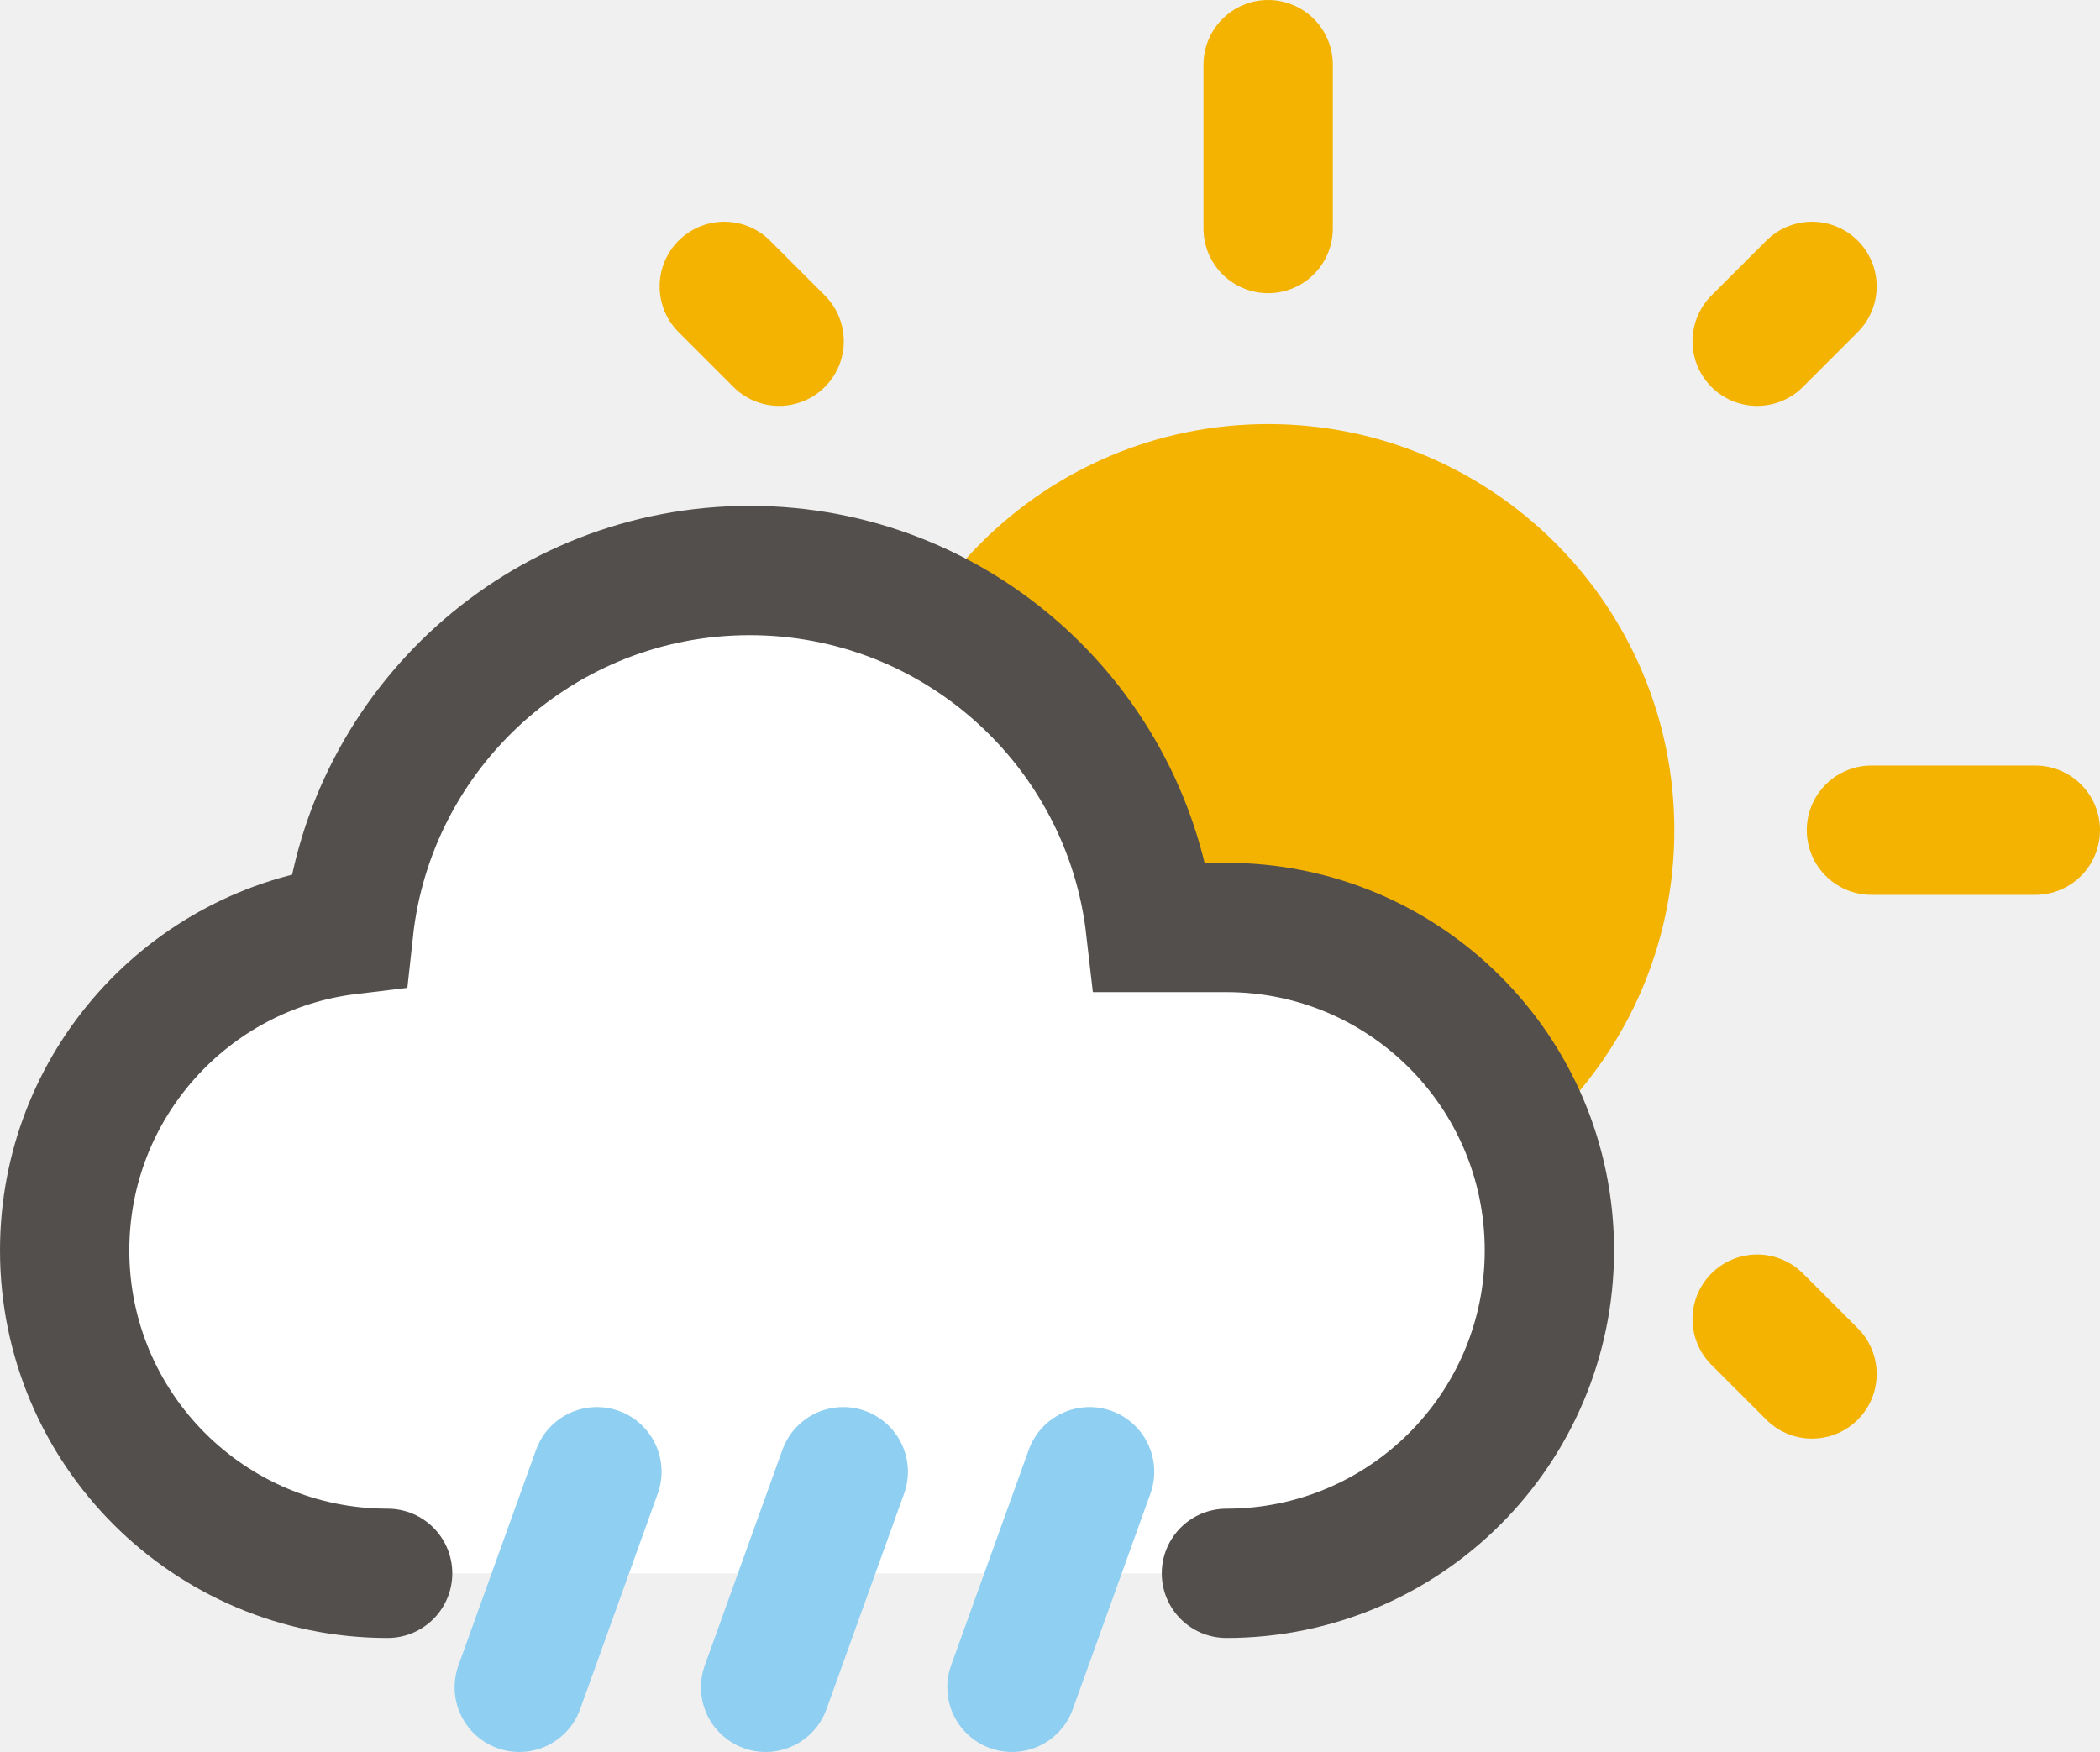
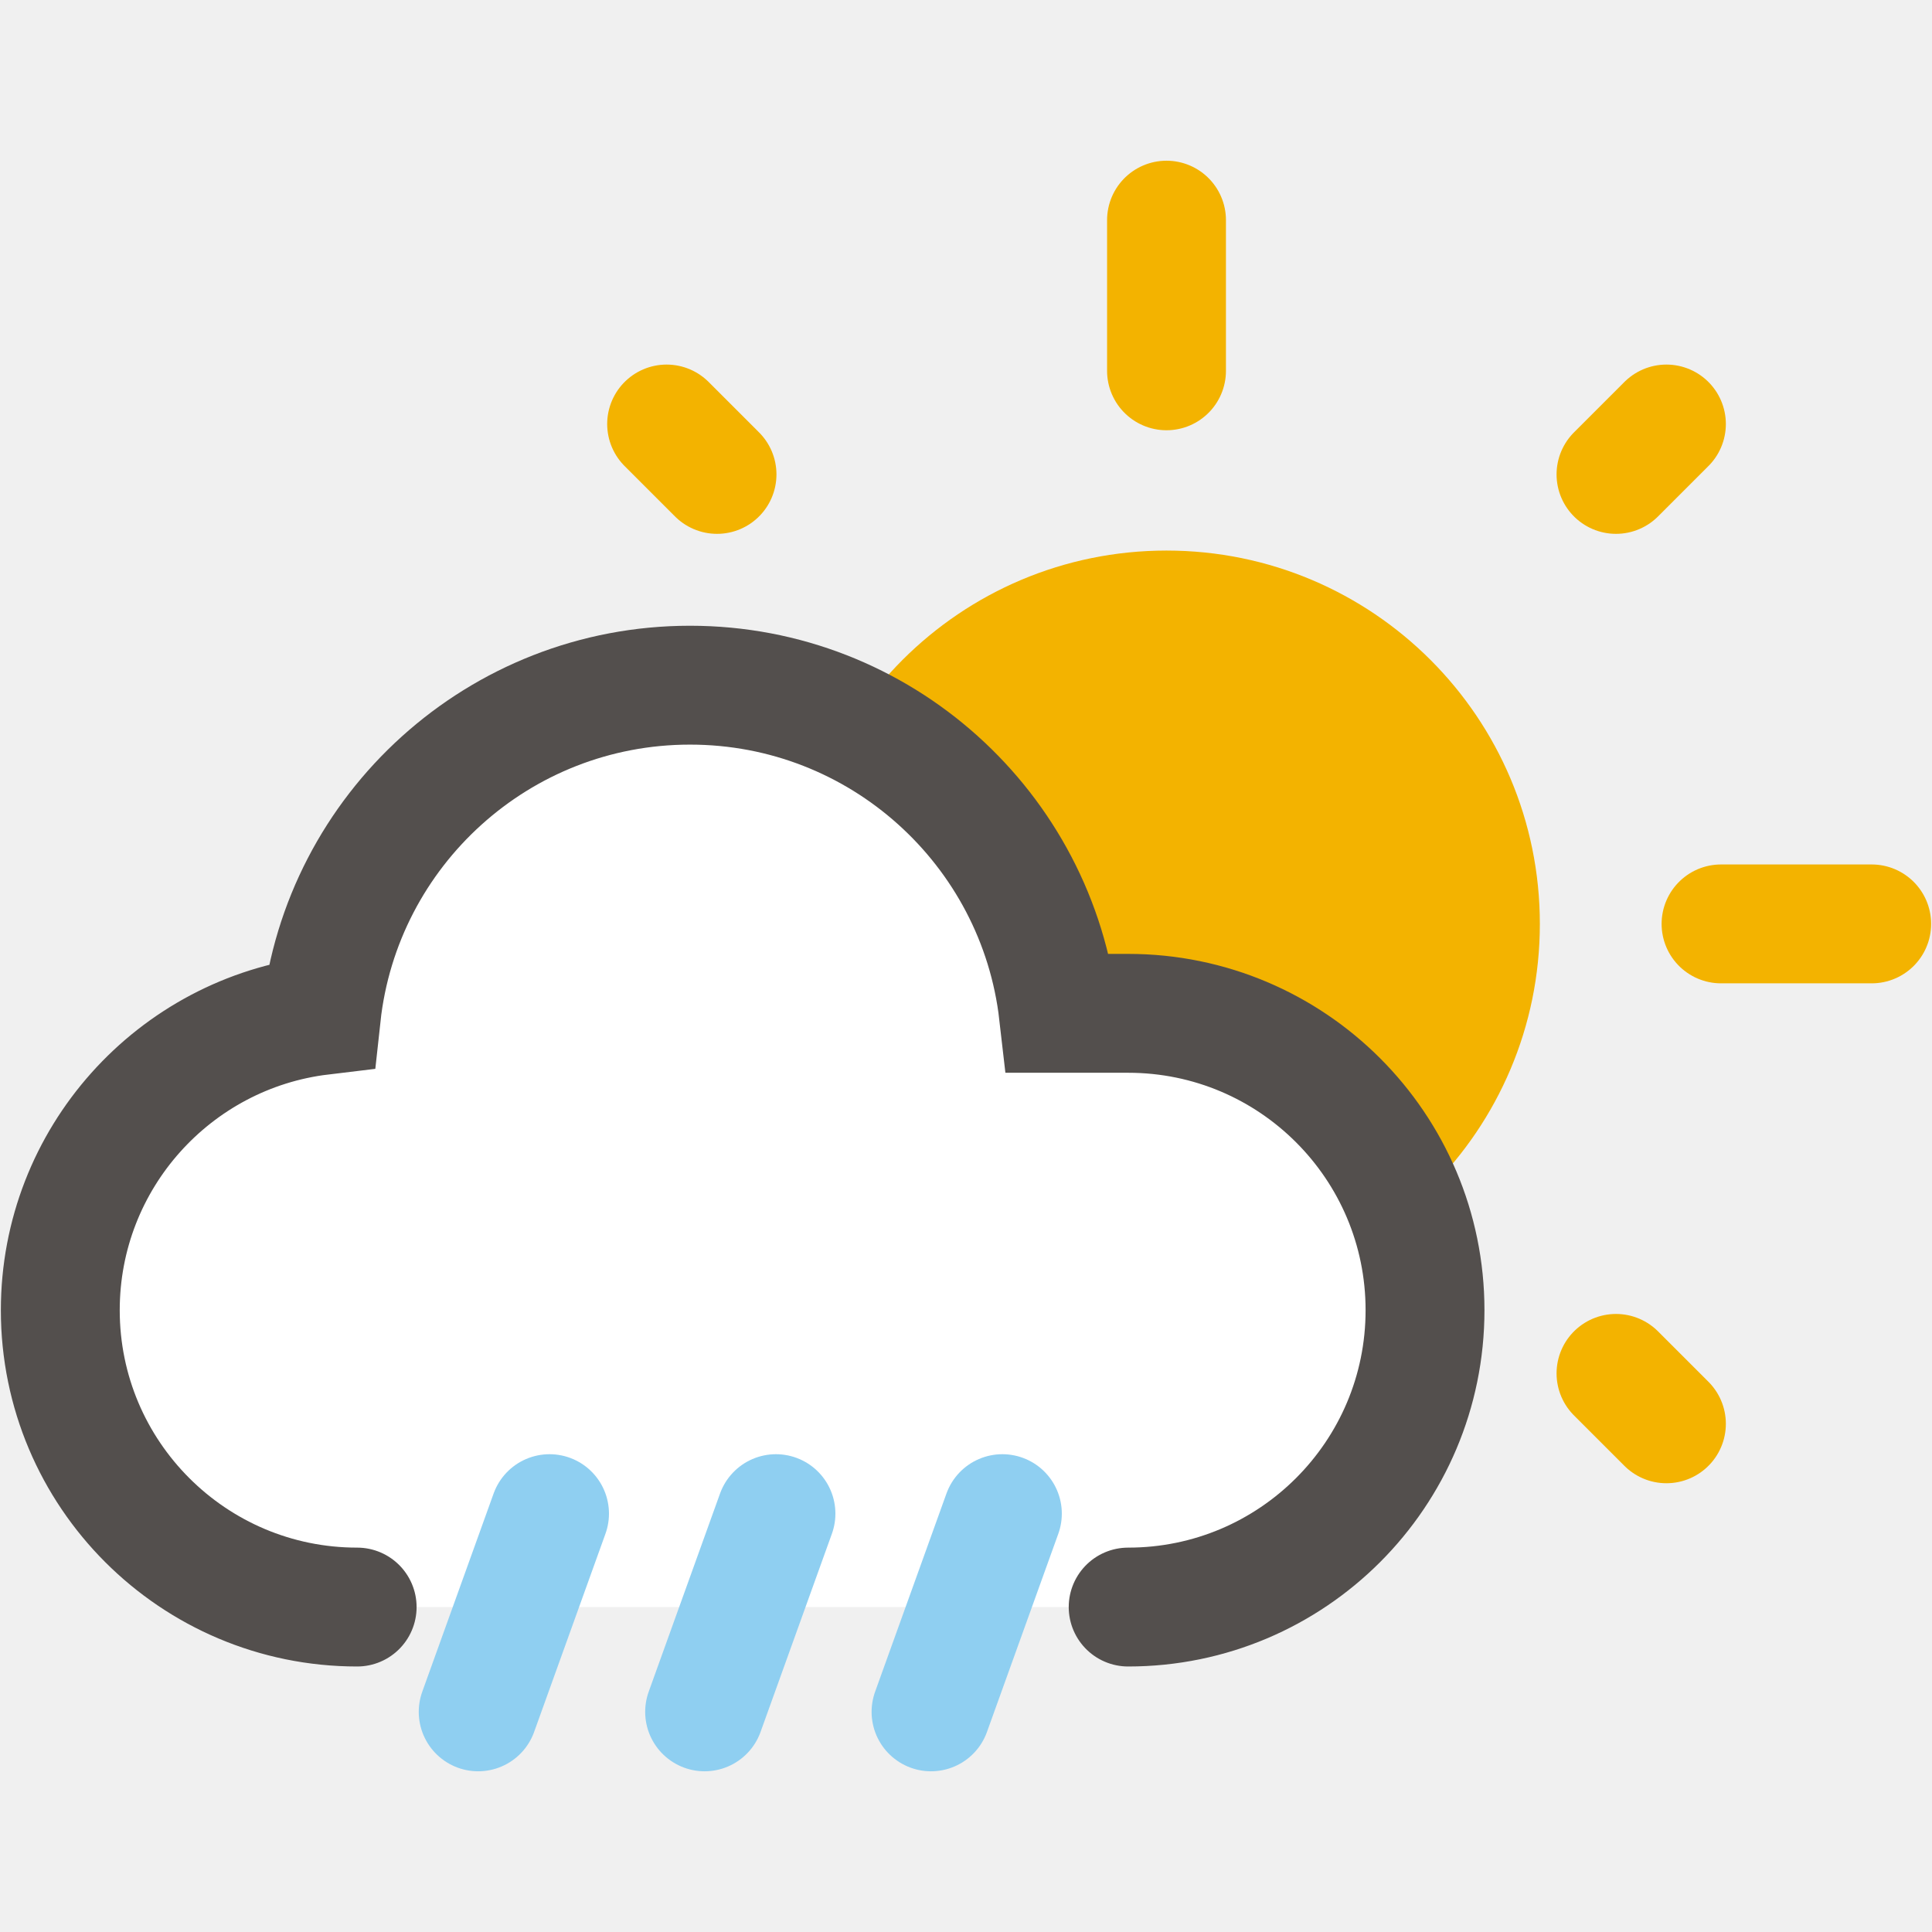
- <svg xmlns="http://www.w3.org/2000/svg" version="1.1" id="Calque_1" x="0px" y="0px" viewBox="0 0 129.907 108.393" enable-background="new 0 0 129.907 108.393" xml:space="preserve">
+ <svg xmlns="http://www.w3.org/2000/svg" version="1.1" id="Calque_1" x="0px" y="0px" viewBox="0 0 130.025 130.025" enable-background="new 0 0 130.025 130.025" xml:space="preserve">
  <g>
-     <circle fill="#F3B300" cx="78.448" cy="51.363" r="25.126" />
-     <line fill="none" stroke="#F3B300" stroke-width="8" stroke-linecap="round" stroke-miterlimit="10" x1="78.448" y1="4" x2="78.448" y2="14.14" />
-     <line fill="none" stroke="#F3B300" stroke-width="8" stroke-linecap="round" stroke-miterlimit="10" x1="125.907" y1="51.363" x2="115.768" y2="51.363" />
-     <line fill="none" stroke="#F3B300" stroke-width="8" stroke-linecap="round" stroke-miterlimit="10" x1="41.225" y1="51.363" x2="31.085" y2="51.363" />
-     <line fill="none" stroke="#F3B300" stroke-width="8" stroke-linecap="round" stroke-miterlimit="10" x1="48.197" y1="21.112" x2="44.805" y2="17.719" />
-     <line fill="none" stroke="#F3B300" stroke-width="8" stroke-linecap="round" stroke-miterlimit="10" x1="112.092" y1="85.006" x2="108.699" y2="81.614" />
-     <line fill="none" stroke="#F3B300" stroke-width="8" stroke-linecap="round" stroke-miterlimit="10" x1="108.699" y1="21.112" x2="112.092" y2="17.719" />
-     <line fill="none" stroke="#F3B300" stroke-width="8" stroke-linecap="round" stroke-miterlimit="10" x1="44.805" y1="85.006" x2="48.197" y2="81.614" />
-     <path fill="#FFFFFF" stroke="#534F4D" stroke-width="8" stroke-linecap="round" stroke-miterlimit="10" d="M75.867,97.34   c11.034,0,19.979-8.945,19.979-19.979s-8.945-19.979-19.979-19.979h-4.694c-1.424-12.431-11.982-22.085-24.795-22.085   c-12.862,0-23.452,9.729-24.811,22.229C11.671,58.716,4,67.143,4,77.361C4,88.395,12.945,97.34,23.979,97.34" />
-     <line fill="none" stroke="#8FCFF1" stroke-width="8" stroke-linecap="round" stroke-miterlimit="10" x1="67.402" y1="91.053" x2="62.6" y2="104.393" />
-     <line fill="none" stroke="#8FCFF1" stroke-width="8" stroke-linecap="round" stroke-miterlimit="10" x1="36.925" y1="91.053" x2="32.123" y2="104.393" />
-     <line fill="none" stroke="#8FCFF1" stroke-width="8" stroke-linecap="round" stroke-miterlimit="10" x1="52.164" y1="91.053" x2="47.362" y2="104.393" />
+     <circle fill="#F3B300" cx="78.507" cy="62.179" r="25.126" />
+     <line fill="none" stroke="#F3B300" stroke-width="8" stroke-linecap="round" stroke-miterlimit="10" x1="78.507" y1="14.816" x2="78.507" y2="24.956" />
+     <line fill="none" stroke="#F3B300" stroke-width="8" stroke-linecap="round" stroke-miterlimit="10" x1="125.966" y1="62.179" x2="115.827" y2="62.179" />
+     <line fill="none" stroke="#F3B300" stroke-width="8" stroke-linecap="round" stroke-miterlimit="10" x1="41.284" y1="62.179" x2="31.144" y2="62.179" />
+     <line fill="none" stroke="#F3B300" stroke-width="8" stroke-linecap="round" stroke-miterlimit="10" x1="48.256" y1="31.928" x2="44.864" y2="28.536" />
+     <line fill="none" stroke="#F3B300" stroke-width="8" stroke-linecap="round" stroke-miterlimit="10" x1="112.151" y1="95.823" x2="108.758" y2="92.43" />
+     <line fill="none" stroke="#F3B300" stroke-width="8" stroke-linecap="round" stroke-miterlimit="10" x1="108.758" y1="31.928" x2="112.151" y2="28.536" />
+     <line fill="none" stroke="#F3B300" stroke-width="8" stroke-linecap="round" stroke-miterlimit="10" x1="44.864" y1="95.823" x2="48.256" y2="92.43" />
  </g>
+   <path fill="#FFFFFF" stroke="#534F4D" stroke-width="8" stroke-linecap="round" stroke-miterlimit="10" d="M75.926,108.156  c11.034,0,19.979-8.945,19.979-19.979S86.96,68.198,75.926,68.198h-4.694c-1.424-12.431-11.982-22.085-24.795-22.085  c-12.862,0-23.452,9.729-24.811,22.229c-9.897,1.19-17.568,9.617-17.568,19.835c0,11.034,8.945,19.979,19.979,19.979" />
+   <line fill="none" stroke="#8FCFF1" stroke-width="8" stroke-linecap="round" stroke-miterlimit="10" x1="67.461" y1="101.869" x2="62.659" y2="115.209" />
+   <line fill="none" stroke="#8FCFF1" stroke-width="8" stroke-linecap="round" stroke-miterlimit="10" x1="36.984" y1="101.869" x2="32.182" y2="115.209" />
+   <line fill="none" stroke="#8FCFF1" stroke-width="8" stroke-linecap="round" stroke-miterlimit="10" x1="52.223" y1="101.869" x2="47.421" y2="115.209" />
</svg>
